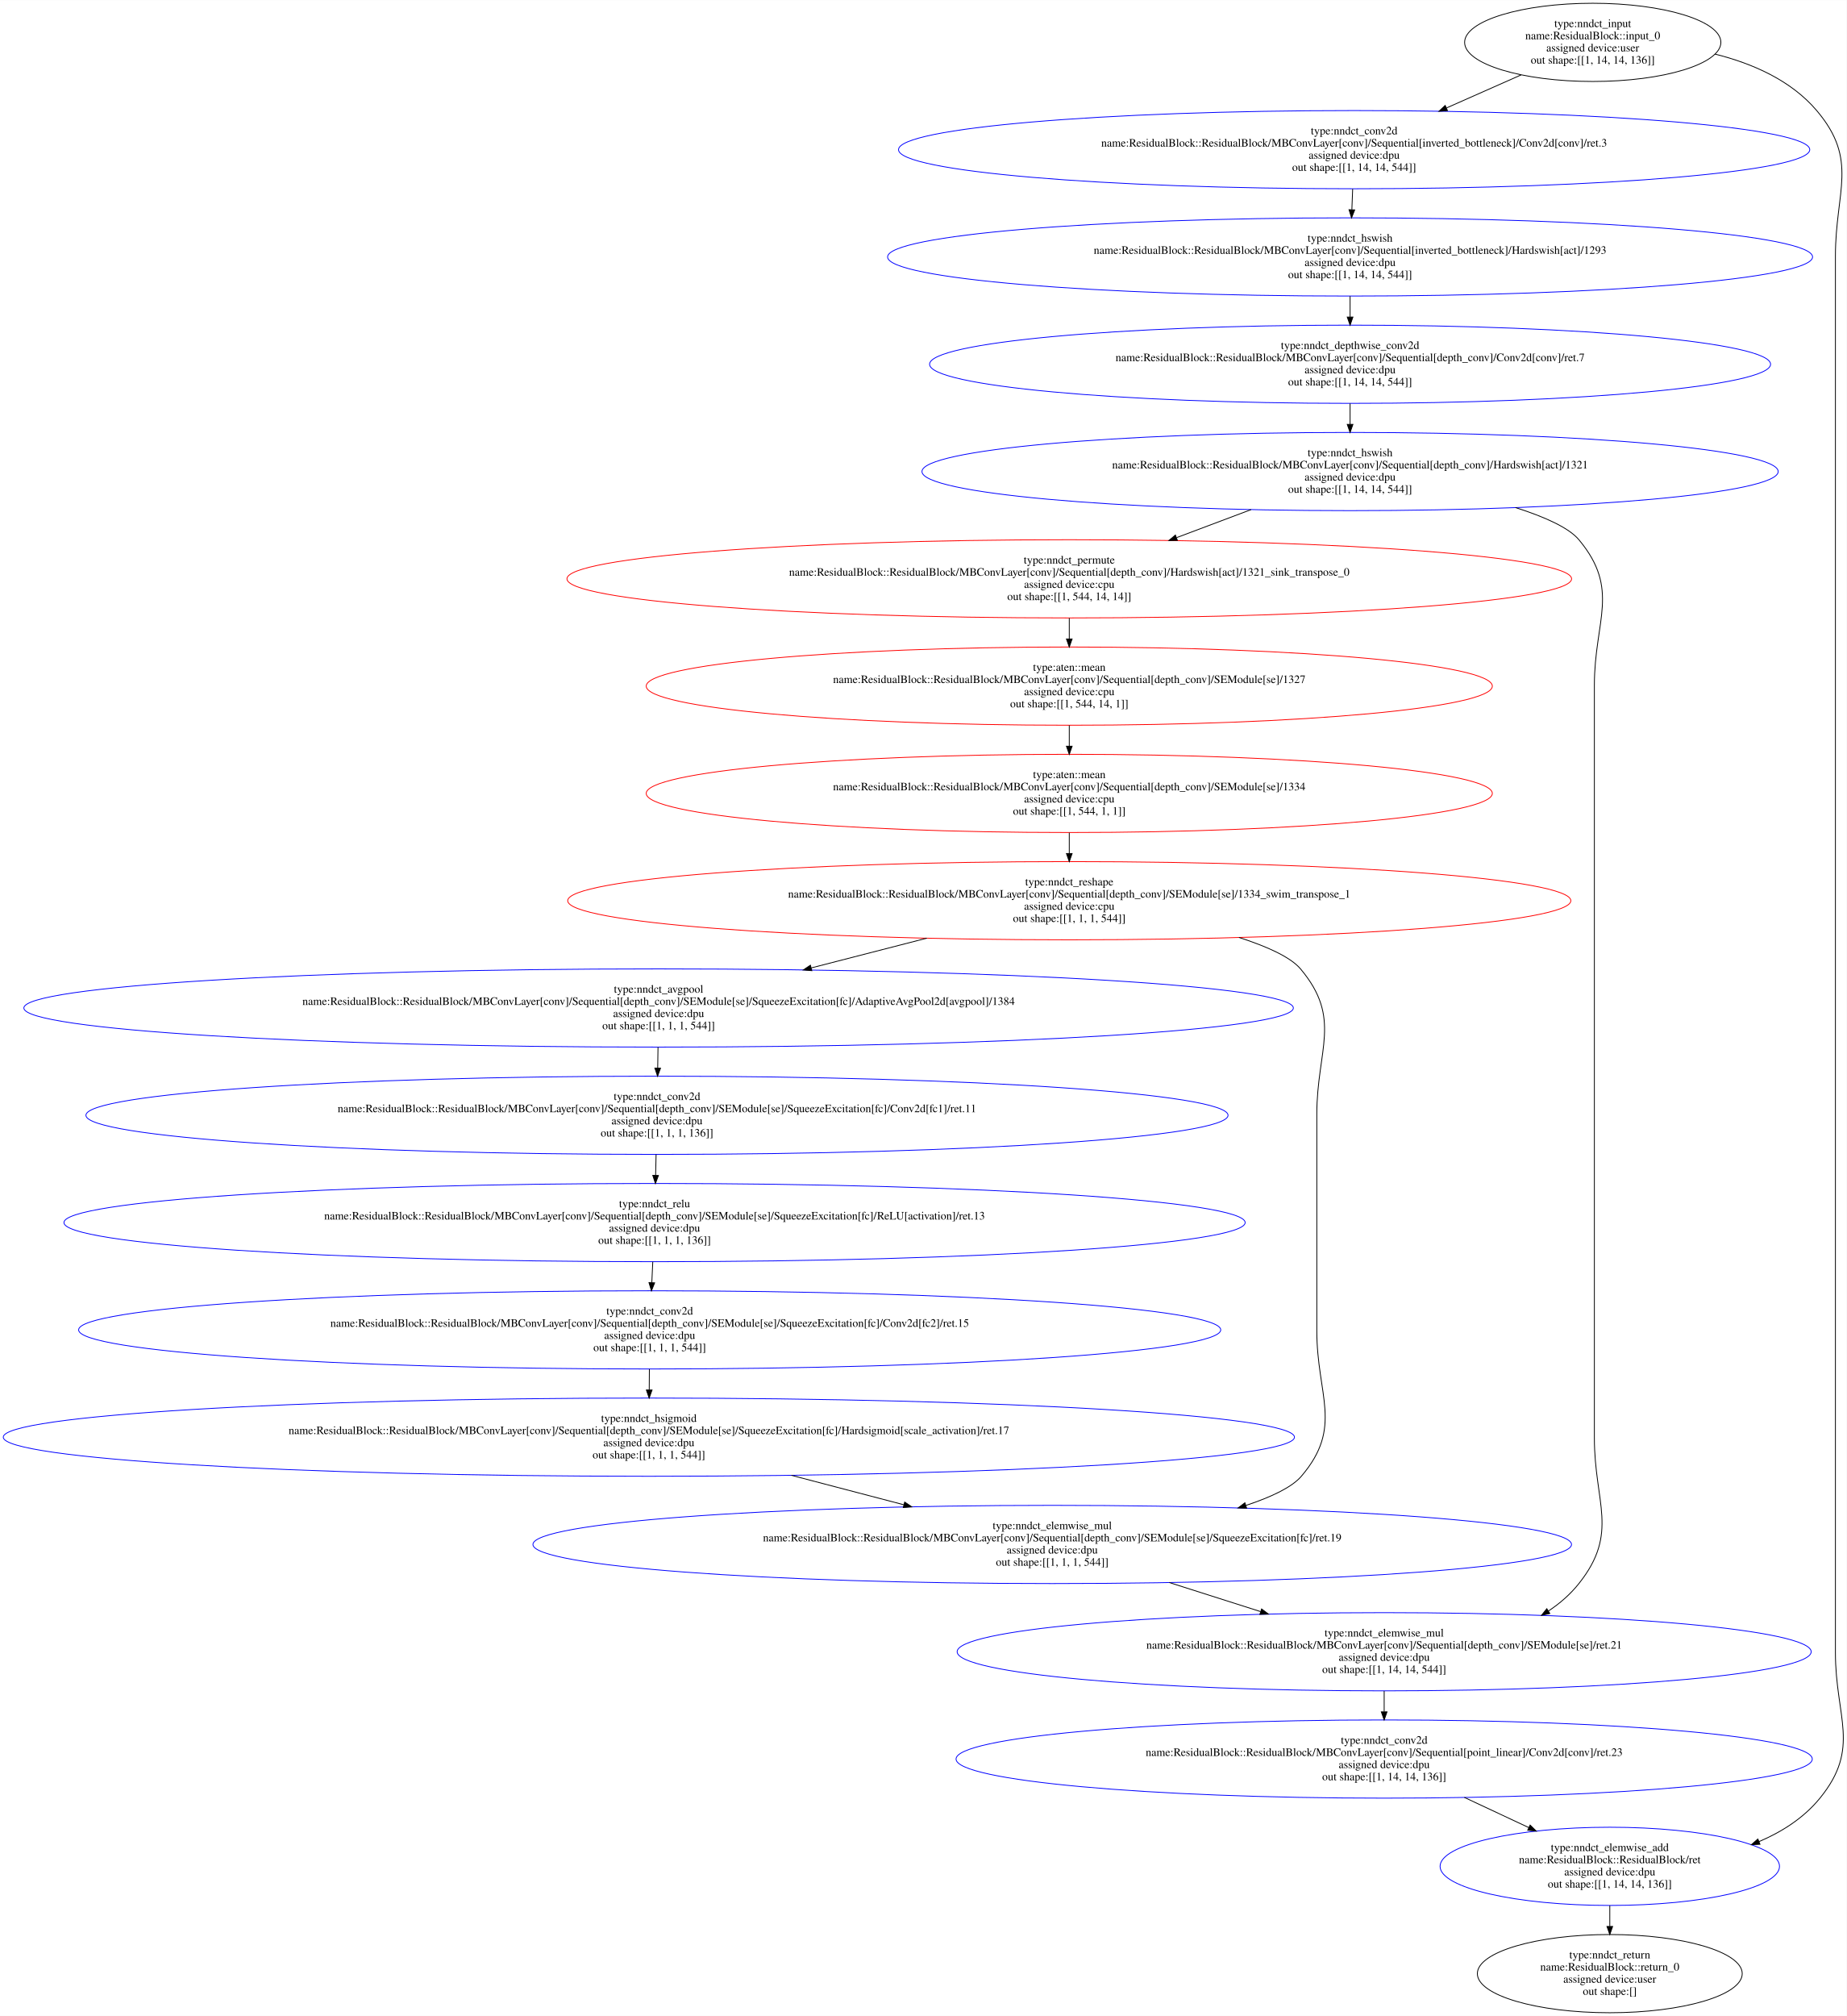
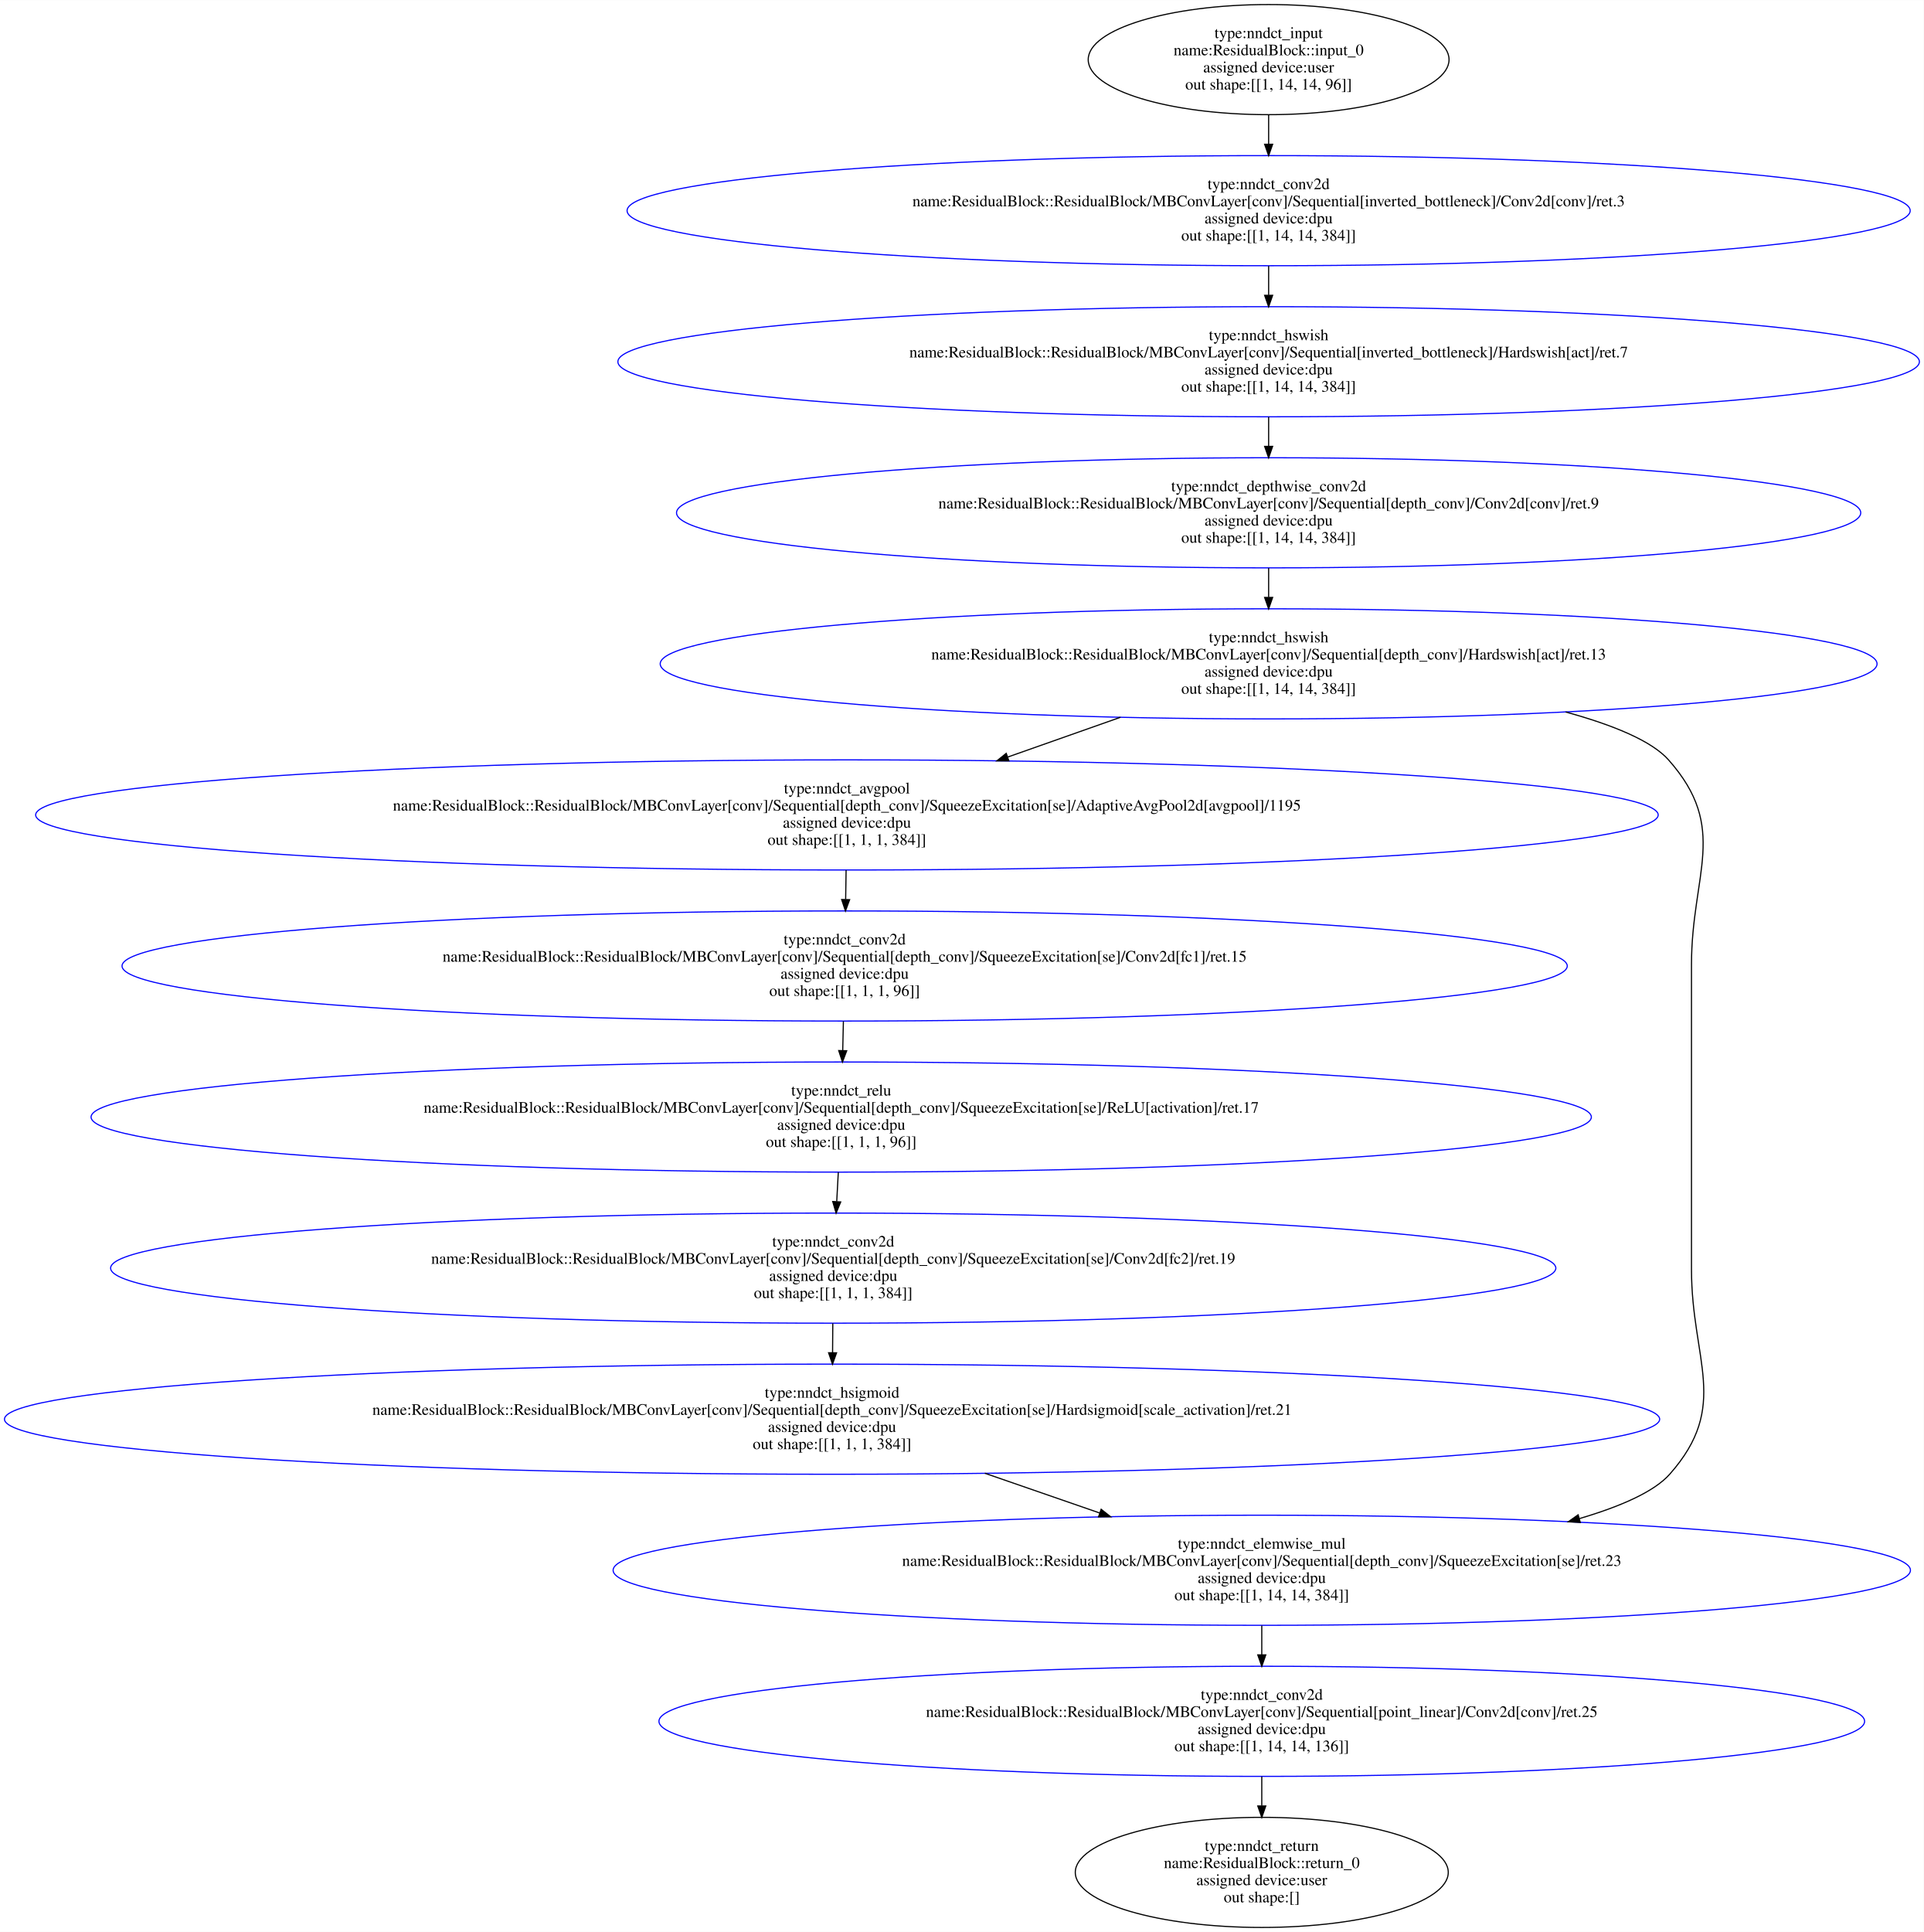
- <svg xmlns="http://www.w3.org/2000/svg" width="2275pt" height="2483pt" viewBox="0.00 0.00 2275.35 2483.16">
-   <g id="graph0" class="graph" transform="scale(1 1) rotate(0) translate(4 2479.16)">
-     <polygon fill="white" stroke="transparent" points="-4,4 -4,-2479.16 2271.35,-2479.16 2271.35,4 -4,4" />
+ <svg xmlns="http://www.w3.org/2000/svg" width="1683pt" height="1690pt" viewBox="0.00 0.00 1683.30 1690.16">
+   <g id="graph0" class="graph" transform="scale(1 1) rotate(0) translate(4 1686.16)">
+     <polygon fill="white" stroke="transparent" points="-4,4 -4,-1686.16 1679.3,-1686.16 1679.3,4 -4,4" />
    <g id="node1" class="node">
-       <ellipse fill="none" stroke="black" cx="1958.5" cy="-2427.08" rx="157.87" ry="48.17" />
-       <text text-anchor="middle" x="1958.5" y="-2445.88" font-family="Times,serif" font-size="14.00">type:nndct_input</text>
-       <text text-anchor="middle" x="1958.5" y="-2430.88" font-family="Times,serif" font-size="14.00">name:ResidualBlock::input_0</text>
-       <text text-anchor="middle" x="1958.5" y="-2415.88" font-family="Times,serif" font-size="14.00">assigned device:user</text>
-       <text text-anchor="middle" x="1958.5" y="-2400.88" font-family="Times,serif" font-size="14.00">out shape:[[1, 14, 14, 136]]</text>
+       <ellipse fill="none" stroke="black" cx="1106.08" cy="-1634.08" rx="157.87" ry="48.17" />
+       <text text-anchor="middle" x="1106.08" y="-1652.88" font-family="Times,serif" font-size="14.00">type:nndct_input</text>
+       <text text-anchor="middle" x="1106.08" y="-1637.88" font-family="Times,serif" font-size="14.00">name:ResidualBlock::input_0</text>
+       <text text-anchor="middle" x="1106.08" y="-1622.88" font-family="Times,serif" font-size="14.00">assigned device:user</text>
+       <text text-anchor="middle" x="1106.08" y="-1607.88" font-family="Times,serif" font-size="14.00">out shape:[[1, 14, 14, 96]]</text>
    </g>
    <g id="node2" class="node">
-       <ellipse fill="none" stroke="blue" cx="1664.5" cy="-2294.91" rx="561.39" ry="48.17" />
-       <text text-anchor="middle" x="1664.5" y="-2313.71" font-family="Times,serif" font-size="14.00">type:nndct_conv2d</text>
-       <text text-anchor="middle" x="1664.5" y="-2298.71" font-family="Times,serif" font-size="14.00">name:ResidualBlock::ResidualBlock/MBConvLayer[conv]/Sequential[inverted_bottleneck]/Conv2d[conv]/ret.3</text>
-       <text text-anchor="middle" x="1664.5" y="-2283.71" font-family="Times,serif" font-size="14.00">assigned device:dpu</text>
-       <text text-anchor="middle" x="1664.5" y="-2268.71" font-family="Times,serif" font-size="14.00">out shape:[[1, 14, 14, 544]]</text>
+       <ellipse fill="none" stroke="blue" cx="1106.08" cy="-1501.92" rx="561.39" ry="48.17" />
+       <text text-anchor="middle" x="1106.08" y="-1520.72" font-family="Times,serif" font-size="14.00">type:nndct_conv2d</text>
+       <text text-anchor="middle" x="1106.08" y="-1505.72" font-family="Times,serif" font-size="14.00">name:ResidualBlock::ResidualBlock/MBConvLayer[conv]/Sequential[inverted_bottleneck]/Conv2d[conv]/ret.3</text>
+       <text text-anchor="middle" x="1106.08" y="-1490.72" font-family="Times,serif" font-size="14.00">assigned device:dpu</text>
+       <text text-anchor="middle" x="1106.08" y="-1475.72" font-family="Times,serif" font-size="14.00">out shape:[[1, 14, 14, 384]]</text>
    </g>
    <g id="edge1" class="edge">
-       <path fill="none" stroke="black" d="M1870.29,-2387.03C1841.39,-2374.23 1808.87,-2359.84 1778.36,-2346.33" />
-       <polygon fill="black" stroke="black" points="1779.52,-2343.01 1768.96,-2342.16 1776.69,-2349.41 1779.52,-2343.01" />
+       <path fill="none" stroke="black" d="M1106.08,-1585.72C1106.08,-1577.45 1106.08,-1568.77 1106.08,-1560.27" />
+       <polygon fill="black" stroke="black" points="1109.58,-1560.02 1106.08,-1550.02 1102.58,-1560.02 1109.58,-1560.02" />
    </g>
-     <g id="node18" class="node">
-       <ellipse fill="none" stroke="blue" cx="1979.5" cy="-180.25" rx="209.11" ry="48.17" />
-       <text text-anchor="middle" x="1979.5" y="-199.05" font-family="Times,serif" font-size="14.00">type:nndct_elemwise_add</text>
-       <text text-anchor="middle" x="1979.5" y="-184.05" font-family="Times,serif" font-size="14.00">name:ResidualBlock::ResidualBlock/ret</text>
-       <text text-anchor="middle" x="1979.5" y="-169.05" font-family="Times,serif" font-size="14.00">assigned device:dpu</text>
-       <text text-anchor="middle" x="1979.5" y="-154.05" font-family="Times,serif" font-size="14.00">out shape:[[1, 14, 14, 136]]</text>
+     <g id="node3" class="node">
+       <ellipse fill="none" stroke="blue" cx="1106.08" cy="-1369.75" rx="569.44" ry="48.17" />
+       <text text-anchor="middle" x="1106.08" y="-1388.55" font-family="Times,serif" font-size="14.00">type:nndct_hswish</text>
+       <text text-anchor="middle" x="1106.08" y="-1373.55" font-family="Times,serif" font-size="14.00">name:ResidualBlock::ResidualBlock/MBConvLayer[conv]/Sequential[inverted_bottleneck]/Hardswish[act]/ret.7</text>
+       <text text-anchor="middle" x="1106.08" y="-1358.55" font-family="Times,serif" font-size="14.00">assigned device:dpu</text>
+       <text text-anchor="middle" x="1106.08" y="-1343.55" font-family="Times,serif" font-size="14.00">out shape:[[1, 14, 14, 384]]</text>
    </g>
    <g id="edge2" class="edge">
-       <path fill="none" stroke="black" d="M2108.97,-2412.69C2155.64,-2401.03 2203.03,-2380.12 2234.5,-2343 2286.42,-2281.72 2257.5,-2244.07 2257.5,-2163.75 2257.5,-2163.75 2257.5,-2163.75 2257.5,-443.58 2257.5,-363.47 2289.06,-326.48 2238.5,-264.33 2218.86,-240.2 2192.19,-222.99 2163.39,-210.73" />
-       <polygon fill="black" stroke="black" points="2164.56,-207.43 2153.97,-206.93 2161.93,-213.92 2164.56,-207.43" />
+       <path fill="none" stroke="black" d="M1106.08,-1453.55C1106.08,-1445.29 1106.08,-1436.6 1106.08,-1428.1" />
+       <polygon fill="black" stroke="black" points="1109.58,-1427.86 1106.08,-1417.86 1102.58,-1427.86 1109.58,-1427.86" />
    </g>
-     <g id="node3" class="node">
-       <ellipse fill="none" stroke="blue" cx="1659.5" cy="-2162.75" rx="569.86" ry="48.17" />
-       <text text-anchor="middle" x="1659.5" y="-2181.55" font-family="Times,serif" font-size="14.00">type:nndct_hswish</text>
-       <text text-anchor="middle" x="1659.5" y="-2166.55" font-family="Times,serif" font-size="14.00">name:ResidualBlock::ResidualBlock/MBConvLayer[conv]/Sequential[inverted_bottleneck]/Hardswish[act]/1293</text>
-       <text text-anchor="middle" x="1659.5" y="-2151.55" font-family="Times,serif" font-size="14.00">assigned device:dpu</text>
-       <text text-anchor="middle" x="1659.5" y="-2136.55" font-family="Times,serif" font-size="14.00">out shape:[[1, 14, 14, 544]]</text>
+     <g id="node4" class="node">
+       <ellipse fill="none" stroke="blue" cx="1106.08" cy="-1237.58" rx="518.12" ry="48.17" />
+       <text text-anchor="middle" x="1106.08" y="-1256.38" font-family="Times,serif" font-size="14.00">type:nndct_depthwise_conv2d</text>
+       <text text-anchor="middle" x="1106.08" y="-1241.38" font-family="Times,serif" font-size="14.00">name:ResidualBlock::ResidualBlock/MBConvLayer[conv]/Sequential[depth_conv]/Conv2d[conv]/ret.9</text>
+       <text text-anchor="middle" x="1106.08" y="-1226.38" font-family="Times,serif" font-size="14.00">assigned device:dpu</text>
+       <text text-anchor="middle" x="1106.08" y="-1211.38" font-family="Times,serif" font-size="14.00">out shape:[[1, 14, 14, 384]]</text>
    </g>
    <g id="edge3" class="edge">
-       <path fill="none" stroke="black" d="M1662.68,-2246.55C1662.36,-2238.28 1662.02,-2229.6 1661.7,-2221.1" />
-       <polygon fill="black" stroke="black" points="1665.19,-2220.71 1661.3,-2210.86 1658.19,-2220.98 1665.19,-2220.71" />
+       <path fill="none" stroke="black" d="M1106.08,-1321.39C1106.08,-1313.12 1106.08,-1304.44 1106.08,-1295.93" />
+       <polygon fill="black" stroke="black" points="1109.58,-1295.69 1106.08,-1285.69 1102.58,-1295.69 1109.58,-1295.69" />
    </g>
-     <g id="node4" class="node">
-       <ellipse fill="none" stroke="blue" cx="1659.5" cy="-2030.58" rx="518.12" ry="48.17" />
-       <text text-anchor="middle" x="1659.5" y="-2049.38" font-family="Times,serif" font-size="14.00">type:nndct_depthwise_conv2d</text>
-       <text text-anchor="middle" x="1659.5" y="-2034.38" font-family="Times,serif" font-size="14.00">name:ResidualBlock::ResidualBlock/MBConvLayer[conv]/Sequential[depth_conv]/Conv2d[conv]/ret.7</text>
-       <text text-anchor="middle" x="1659.5" y="-2019.38" font-family="Times,serif" font-size="14.00">assigned device:dpu</text>
-       <text text-anchor="middle" x="1659.5" y="-2004.38" font-family="Times,serif" font-size="14.00">out shape:[[1, 14, 14, 544]]</text>
+     <g id="node5" class="node">
+       <ellipse fill="none" stroke="blue" cx="1106.08" cy="-1105.42" rx="532.4" ry="48.17" />
+       <text text-anchor="middle" x="1106.08" y="-1124.22" font-family="Times,serif" font-size="14.00">type:nndct_hswish</text>
+       <text text-anchor="middle" x="1106.08" y="-1109.22" font-family="Times,serif" font-size="14.00">name:ResidualBlock::ResidualBlock/MBConvLayer[conv]/Sequential[depth_conv]/Hardswish[act]/ret.13</text>
+       <text text-anchor="middle" x="1106.08" y="-1094.22" font-family="Times,serif" font-size="14.00">assigned device:dpu</text>
+       <text text-anchor="middle" x="1106.08" y="-1079.22" font-family="Times,serif" font-size="14.00">out shape:[[1, 14, 14, 384]]</text>
    </g>
    <g id="edge4" class="edge">
-       <path fill="none" stroke="black" d="M1659.5,-2114.39C1659.5,-2106.12 1659.5,-2097.44 1659.5,-2088.93" />
-       <polygon fill="black" stroke="black" points="1663,-2088.69 1659.5,-2078.69 1656,-2088.69 1663,-2088.69" />
+       <path fill="none" stroke="black" d="M1106.08,-1189.22C1106.08,-1180.95 1106.08,-1172.27 1106.08,-1163.77" />
+       <polygon fill="black" stroke="black" points="1109.58,-1163.52 1106.08,-1153.52 1102.58,-1163.52 1109.58,-1163.52" />
    </g>
-     <g id="node5" class="node">
-       <ellipse fill="none" stroke="blue" cx="1659.5" cy="-1898.41" rx="527.5" ry="48.17" />
-       <text text-anchor="middle" x="1659.5" y="-1917.21" font-family="Times,serif" font-size="14.00">type:nndct_hswish</text>
-       <text text-anchor="middle" x="1659.5" y="-1902.21" font-family="Times,serif" font-size="14.00">name:ResidualBlock::ResidualBlock/MBConvLayer[conv]/Sequential[depth_conv]/Hardswish[act]/1321</text>
-       <text text-anchor="middle" x="1659.5" y="-1887.21" font-family="Times,serif" font-size="14.00">assigned device:dpu</text>
-       <text text-anchor="middle" x="1659.5" y="-1872.21" font-family="Times,serif" font-size="14.00">out shape:[[1, 14, 14, 544]]</text>
+     <g id="node6" class="node">
+       <ellipse fill="none" stroke="blue" cx="737.08" cy="-973.25" rx="709.87" ry="48.17" />
+       <text text-anchor="middle" x="737.08" y="-992.05" font-family="Times,serif" font-size="14.00">type:nndct_avgpool</text>
+       <text text-anchor="middle" x="737.08" y="-977.05" font-family="Times,serif" font-size="14.00">name:ResidualBlock::ResidualBlock/MBConvLayer[conv]/Sequential[depth_conv]/SqueezeExcitation[se]/AdaptiveAvgPool2d[avgpool]/1195</text>
+       <text text-anchor="middle" x="737.08" y="-962.05" font-family="Times,serif" font-size="14.00">assigned device:dpu</text>
+       <text text-anchor="middle" x="737.08" y="-947.05" font-family="Times,serif" font-size="14.00">out shape:[[1, 1, 1, 384]]</text>
    </g>
    <g id="edge5" class="edge">
-       <path fill="none" stroke="black" d="M1659.5,-1982.22C1659.5,-1973.95 1659.5,-1965.27 1659.5,-1956.77" />
-       <polygon fill="black" stroke="black" points="1663,-1956.52 1659.5,-1946.52 1656,-1956.52 1663,-1956.52" />
+       <path fill="none" stroke="black" d="M976.5,-1058.71C944.56,-1047.44 910.2,-1035.32 877.76,-1023.88" />
+       <polygon fill="black" stroke="black" points="878.81,-1020.53 868.21,-1020.51 876.48,-1027.13 878.81,-1020.53" />
    </g>
-     <g id="node6" class="node">
-       <ellipse fill="none" stroke="red" cx="1313.5" cy="-1766.25" rx="618.94" ry="48.17" />
-       <text text-anchor="middle" x="1313.5" y="-1785.05" font-family="Times,serif" font-size="14.00">type:nndct_permute</text>
-       <text text-anchor="middle" x="1313.5" y="-1770.05" font-family="Times,serif" font-size="14.00">name:ResidualBlock::ResidualBlock/MBConvLayer[conv]/Sequential[depth_conv]/Hardswish[act]/1321_sink_transpose_0</text>
-       <text text-anchor="middle" x="1313.5" y="-1755.05" font-family="Times,serif" font-size="14.00">assigned device:cpu</text>
-       <text text-anchor="middle" x="1313.5" y="-1740.05" font-family="Times,serif" font-size="14.00">out shape:[[1, 544, 14, 14]]</text>
+     <g id="node11" class="node">
+       <ellipse fill="none" stroke="blue" cx="1100.08" cy="-312.42" rx="567.61" ry="48.17" />
+       <text text-anchor="middle" x="1100.08" y="-331.22" font-family="Times,serif" font-size="14.00">type:nndct_elemwise_mul</text>
+       <text text-anchor="middle" x="1100.08" y="-316.22" font-family="Times,serif" font-size="14.00">name:ResidualBlock::ResidualBlock/MBConvLayer[conv]/Sequential[depth_conv]/SqueezeExcitation[se]/ret.23</text>
+       <text text-anchor="middle" x="1100.08" y="-301.22" font-family="Times,serif" font-size="14.00">assigned device:dpu</text>
+       <text text-anchor="middle" x="1100.08" y="-286.22" font-family="Times,serif" font-size="14.00">out shape:[[1, 14, 14, 384]]</text>
+     </g>
+     <g id="edge6" class="edge">
+       <path fill="none" stroke="black" d="M1365.93,-1063.33C1407.21,-1052.01 1441.23,-1038.11 1456.08,-1021.33 1509.2,-961.3 1476.08,-922.24 1476.08,-842.08 1476.08,-842.08 1476.08,-842.08 1476.08,-575.75 1476.08,-495.64 1510.14,-456.52 1457.08,-396.5 1443.54,-381.18 1414.3,-368.32 1378.1,-357.64" />
+       <polygon fill="black" stroke="black" points="1378.81,-354.21 1368.24,-354.83 1376.9,-360.94 1378.81,-354.21" />
+     </g>
+     <g id="node7" class="node">
+       <ellipse fill="none" stroke="blue" cx="735.08" cy="-841.08" rx="632.31" ry="48.17" />
+       <text text-anchor="middle" x="735.08" y="-859.88" font-family="Times,serif" font-size="14.00">type:nndct_conv2d</text>
+       <text text-anchor="middle" x="735.08" y="-844.88" font-family="Times,serif" font-size="14.00">name:ResidualBlock::ResidualBlock/MBConvLayer[conv]/Sequential[depth_conv]/SqueezeExcitation[se]/Conv2d[fc1]/ret.15</text>
+       <text text-anchor="middle" x="735.08" y="-829.88" font-family="Times,serif" font-size="14.00">assigned device:dpu</text>
+       <text text-anchor="middle" x="735.08" y="-814.88" font-family="Times,serif" font-size="14.00">out shape:[[1, 1, 1, 96]]</text>
    </g>
    <g id="edge7" class="edge">
-       <path fill="none" stroke="black" d="M1537.51,-1851.52C1507.84,-1840.36 1475.97,-1828.37 1445.85,-1817.04" />
-       <polygon fill="black" stroke="black" points="1446.72,-1813.63 1436.13,-1813.38 1444.26,-1820.18 1446.72,-1813.63" />
+       <path fill="none" stroke="black" d="M736.35,-924.89C736.22,-916.62 736.09,-907.94 735.96,-899.43" />
+       <polygon fill="black" stroke="black" points="739.45,-899.14 735.8,-889.19 732.46,-899.24 739.45,-899.14" />
    </g>
-     <g id="node16" class="node">
-       <ellipse fill="none" stroke="blue" cx="1701.5" cy="-444.58" rx="526.17" ry="48.17" />
-       <text text-anchor="middle" x="1701.5" y="-463.38" font-family="Times,serif" font-size="14.00">type:nndct_elemwise_mul</text>
-       <text text-anchor="middle" x="1701.5" y="-448.38" font-family="Times,serif" font-size="14.00">name:ResidualBlock::ResidualBlock/MBConvLayer[conv]/Sequential[depth_conv]/SEModule[se]/ret.21</text>
-       <text text-anchor="middle" x="1701.5" y="-433.38" font-family="Times,serif" font-size="14.00">assigned device:dpu</text>
-       <text text-anchor="middle" x="1701.5" y="-418.38" font-family="Times,serif" font-size="14.00">out shape:[[1, 14, 14, 544]]</text>
-     </g>
-     <g id="edge6" class="edge">
-       <path fill="none" stroke="black" d="M1863.27,-1854.05C1899.18,-1842.6 1929.08,-1829.23 1941.5,-1814.33 1992.79,-1752.8 1960.5,-1715.19 1960.5,-1635.08 1960.5,-1635.08 1960.5,-1635.08 1960.5,-707.92 1960.5,-627.8 1991.34,-591.38 1941.5,-528.67 1930.89,-515.32 1918.01,-504.11 1903.79,-494.7" />
-       <polygon fill="black" stroke="black" points="1905.6,-491.7 1895.27,-489.36 1901.89,-497.63 1905.6,-491.7" />
-     </g>
-     <g id="node7" class="node">
-       <ellipse fill="none" stroke="red" cx="1313.5" cy="-1634.08" rx="521.28" ry="48.17" />
-       <text text-anchor="middle" x="1313.5" y="-1652.88" font-family="Times,serif" font-size="14.00">type:aten::mean</text>
-       <text text-anchor="middle" x="1313.5" y="-1637.88" font-family="Times,serif" font-size="14.00">name:ResidualBlock::ResidualBlock/MBConvLayer[conv]/Sequential[depth_conv]/SEModule[se]/1327</text>
-       <text text-anchor="middle" x="1313.5" y="-1622.88" font-family="Times,serif" font-size="14.00">assigned device:cpu</text>
-       <text text-anchor="middle" x="1313.5" y="-1607.88" font-family="Times,serif" font-size="14.00">out shape:[[1, 544, 14, 1]]</text>
+     <g id="node8" class="node">
+       <ellipse fill="none" stroke="blue" cx="732.08" cy="-708.92" rx="656.39" ry="48.17" />
+       <text text-anchor="middle" x="732.08" y="-727.72" font-family="Times,serif" font-size="14.00">type:nndct_relu</text>
+       <text text-anchor="middle" x="732.08" y="-712.72" font-family="Times,serif" font-size="14.00">name:ResidualBlock::ResidualBlock/MBConvLayer[conv]/Sequential[depth_conv]/SqueezeExcitation[se]/ReLU[activation]/ret.17</text>
+       <text text-anchor="middle" x="732.08" y="-697.72" font-family="Times,serif" font-size="14.00">assigned device:dpu</text>
+       <text text-anchor="middle" x="732.08" y="-682.72" font-family="Times,serif" font-size="14.00">out shape:[[1, 1, 1, 96]]</text>
    </g>
    <g id="edge8" class="edge">
-       <path fill="none" stroke="black" d="M1313.5,-1717.89C1313.5,-1709.62 1313.5,-1700.94 1313.5,-1692.43" />
-       <polygon fill="black" stroke="black" points="1317,-1692.19 1313.5,-1682.19 1310,-1692.19 1317,-1692.19" />
+       <path fill="none" stroke="black" d="M733.99,-792.72C733.8,-784.45 733.6,-775.77 733.4,-767.27" />
+       <polygon fill="black" stroke="black" points="736.89,-766.94 733.16,-757.02 729.89,-767.1 736.89,-766.94" />
    </g>
-     <g id="node8" class="node">
-       <ellipse fill="none" stroke="red" cx="1313.5" cy="-1501.92" rx="521.28" ry="48.17" />
-       <text text-anchor="middle" x="1313.5" y="-1520.72" font-family="Times,serif" font-size="14.00">type:aten::mean</text>
-       <text text-anchor="middle" x="1313.5" y="-1505.72" font-family="Times,serif" font-size="14.00">name:ResidualBlock::ResidualBlock/MBConvLayer[conv]/Sequential[depth_conv]/SEModule[se]/1334</text>
-       <text text-anchor="middle" x="1313.5" y="-1490.72" font-family="Times,serif" font-size="14.00">assigned device:cpu</text>
-       <text text-anchor="middle" x="1313.5" y="-1475.72" font-family="Times,serif" font-size="14.00">out shape:[[1, 544, 1, 1]]</text>
+     <g id="node9" class="node">
+       <ellipse fill="none" stroke="blue" cx="725.08" cy="-576.75" rx="632.31" ry="48.17" />
+       <text text-anchor="middle" x="725.08" y="-595.55" font-family="Times,serif" font-size="14.00">type:nndct_conv2d</text>
+       <text text-anchor="middle" x="725.08" y="-580.55" font-family="Times,serif" font-size="14.00">name:ResidualBlock::ResidualBlock/MBConvLayer[conv]/Sequential[depth_conv]/SqueezeExcitation[se]/Conv2d[fc2]/ret.19</text>
+       <text text-anchor="middle" x="725.08" y="-565.55" font-family="Times,serif" font-size="14.00">assigned device:dpu</text>
+       <text text-anchor="middle" x="725.08" y="-550.55" font-family="Times,serif" font-size="14.00">out shape:[[1, 1, 1, 384]]</text>
    </g>
    <g id="edge9" class="edge">
-       <path fill="none" stroke="black" d="M1313.5,-1585.72C1313.5,-1577.45 1313.5,-1568.77 1313.5,-1560.27" />
-       <polygon fill="black" stroke="black" points="1317,-1560.02 1313.5,-1550.02 1310,-1560.02 1317,-1560.02" />
+       <path fill="none" stroke="black" d="M729.53,-660.55C729.09,-652.29 728.62,-643.6 728.16,-635.1" />
+       <polygon fill="black" stroke="black" points="731.64,-634.66 727.61,-624.86 724.65,-635.03 731.64,-634.66" />
    </g>
-     <g id="node9" class="node">
-       <ellipse fill="none" stroke="red" cx="1313.5" cy="-1369.75" rx="618.02" ry="48.17" />
-       <text text-anchor="middle" x="1313.5" y="-1388.55" font-family="Times,serif" font-size="14.00">type:nndct_reshape</text>
-       <text text-anchor="middle" x="1313.5" y="-1373.55" font-family="Times,serif" font-size="14.00">name:ResidualBlock::ResidualBlock/MBConvLayer[conv]/Sequential[depth_conv]/SEModule[se]/1334_swim_transpose_1</text>
-       <text text-anchor="middle" x="1313.5" y="-1358.55" font-family="Times,serif" font-size="14.00">assigned device:cpu</text>
-       <text text-anchor="middle" x="1313.5" y="-1343.55" font-family="Times,serif" font-size="14.00">out shape:[[1, 1, 1, 544]]</text>
+     <g id="node10" class="node">
+       <ellipse fill="none" stroke="blue" cx="724.08" cy="-444.58" rx="724.15" ry="48.17" />
+       <text text-anchor="middle" x="724.08" y="-463.38" font-family="Times,serif" font-size="14.00">type:nndct_hsigmoid</text>
+       <text text-anchor="middle" x="724.08" y="-448.38" font-family="Times,serif" font-size="14.00">name:ResidualBlock::ResidualBlock/MBConvLayer[conv]/Sequential[depth_conv]/SqueezeExcitation[se]/Hardsigmoid[scale_activation]/ret.21</text>
+       <text text-anchor="middle" x="724.08" y="-433.38" font-family="Times,serif" font-size="14.00">assigned device:dpu</text>
+       <text text-anchor="middle" x="724.08" y="-418.38" font-family="Times,serif" font-size="14.00">out shape:[[1, 1, 1, 384]]</text>
    </g>
    <g id="edge10" class="edge">
-       <path fill="none" stroke="black" d="M1313.5,-1453.55C1313.5,-1445.29 1313.5,-1436.6 1313.5,-1428.1" />
-       <polygon fill="black" stroke="black" points="1317,-1427.86 1313.5,-1417.86 1310,-1427.86 1317,-1427.86" />
+       <path fill="none" stroke="black" d="M724.71,-528.39C724.65,-520.12 724.58,-511.44 724.52,-502.93" />
+       <polygon fill="black" stroke="black" points="728.02,-502.66 724.44,-492.69 721.02,-502.72 728.02,-502.66" />
    </g>
-     <g id="node10" class="node">
-       <ellipse fill="none" stroke="blue" cx="807.5" cy="-1237.58" rx="782.12" ry="48.17" />
-       <text text-anchor="middle" x="807.5" y="-1256.38" font-family="Times,serif" font-size="14.00">type:nndct_avgpool</text>
-       <text text-anchor="middle" x="807.5" y="-1241.38" font-family="Times,serif" font-size="14.00">name:ResidualBlock::ResidualBlock/MBConvLayer[conv]/Sequential[depth_conv]/SEModule[se]/SqueezeExcitation[fc]/AdaptiveAvgPool2d[avgpool]/1384</text>
-       <text text-anchor="middle" x="807.5" y="-1226.38" font-family="Times,serif" font-size="14.00">assigned device:dpu</text>
-       <text text-anchor="middle" x="807.5" y="-1211.38" font-family="Times,serif" font-size="14.00">out shape:[[1, 1, 1, 544]]</text>
+     <g id="edge11" class="edge">
+       <path fill="none" stroke="black" d="M857.7,-397.32C890.26,-386.05 925.21,-373.95 958.14,-362.55" />
+       <polygon fill="black" stroke="black" points="959.53,-365.78 967.83,-359.2 957.24,-359.16 959.53,-365.78" />
+     </g>
+     <g id="node12" class="node">
+       <ellipse fill="none" stroke="blue" cx="1100.08" cy="-180.25" rx="527.5" ry="48.17" />
+       <text text-anchor="middle" x="1100.08" y="-199.05" font-family="Times,serif" font-size="14.00">type:nndct_conv2d</text>
+       <text text-anchor="middle" x="1100.08" y="-184.05" font-family="Times,serif" font-size="14.00">name:ResidualBlock::ResidualBlock/MBConvLayer[conv]/Sequential[point_linear]/Conv2d[conv]/ret.25</text>
+       <text text-anchor="middle" x="1100.08" y="-169.05" font-family="Times,serif" font-size="14.00">assigned device:dpu</text>
+       <text text-anchor="middle" x="1100.08" y="-154.05" font-family="Times,serif" font-size="14.00">out shape:[[1, 14, 14, 136]]</text>
    </g>
    <g id="edge12" class="edge">
-       <path fill="none" stroke="black" d="M1137.94,-1323.59C1091.97,-1311.76 1042.23,-1298.97 995.63,-1286.98" />
-       <polygon fill="black" stroke="black" points="996.3,-1283.54 985.74,-1284.43 994.55,-1290.32 996.3,-1283.54" />
+       <path fill="none" stroke="black" d="M1100.08,-264.05C1100.08,-255.79 1100.08,-247.1 1100.08,-238.6" />
+       <polygon fill="black" stroke="black" points="1103.58,-238.36 1100.08,-228.36 1096.58,-238.36 1103.58,-238.36" />
    </g>
-     <g id="node15" class="node">
-       <ellipse fill="none" stroke="blue" cx="1292.5" cy="-576.75" rx="639.86" ry="48.17" />
-       <text text-anchor="middle" x="1292.5" y="-595.55" font-family="Times,serif" font-size="14.00">type:nndct_elemwise_mul</text>
-       <text text-anchor="middle" x="1292.5" y="-580.55" font-family="Times,serif" font-size="14.00">name:ResidualBlock::ResidualBlock/MBConvLayer[conv]/Sequential[depth_conv]/SEModule[se]/SqueezeExcitation[fc]/ret.19</text>
-       <text text-anchor="middle" x="1292.5" y="-565.55" font-family="Times,serif" font-size="14.00">assigned device:dpu</text>
-       <text text-anchor="middle" x="1292.5" y="-550.55" font-family="Times,serif" font-size="14.00">out shape:[[1, 1, 1, 544]]</text>
-     </g>
-     <g id="edge11" class="edge">
-       <path fill="none" stroke="black" d="M1522.57,-1324.5C1557.43,-1313.27 1586.26,-1300.21 1598.5,-1285.67 1650.08,-1224.31 1618.5,-1186.58 1618.5,-1106.42 1618.5,-1106.42 1618.5,-1106.42 1618.5,-840.08 1618.5,-759.97 1651.48,-721.79 1599.5,-660.83 1587.93,-647.27 1562.67,-635.26 1531.35,-624.89" />
-       <polygon fill="black" stroke="black" points="1532.04,-621.43 1521.45,-621.72 1529.91,-628.1 1532.04,-621.43" />
-     </g>
-     <g id="node11" class="node">
-       <ellipse fill="none" stroke="blue" cx="805.5" cy="-1105.42" rx="703.64" ry="48.17" />
-       <text text-anchor="middle" x="805.5" y="-1124.22" font-family="Times,serif" font-size="14.00">type:nndct_conv2d</text>
-       <text text-anchor="middle" x="805.5" y="-1109.22" font-family="Times,serif" font-size="14.00">name:ResidualBlock::ResidualBlock/MBConvLayer[conv]/Sequential[depth_conv]/SEModule[se]/SqueezeExcitation[fc]/Conv2d[fc1]/ret.11</text>
-       <text text-anchor="middle" x="805.5" y="-1094.22" font-family="Times,serif" font-size="14.00">assigned device:dpu</text>
-       <text text-anchor="middle" x="805.5" y="-1079.22" font-family="Times,serif" font-size="14.00">out shape:[[1, 1, 1, 136]]</text>
+     <g id="node13" class="node">
+       <ellipse fill="none" stroke="black" cx="1100.08" cy="-48.08" rx="163.18" ry="48.17" />
+       <text text-anchor="middle" x="1100.08" y="-66.88" font-family="Times,serif" font-size="14.00">type:nndct_return</text>
+       <text text-anchor="middle" x="1100.08" y="-51.88" font-family="Times,serif" font-size="14.00">name:ResidualBlock::return_0</text>
+       <text text-anchor="middle" x="1100.08" y="-36.88" font-family="Times,serif" font-size="14.00">assigned device:user</text>
+       <text text-anchor="middle" x="1100.08" y="-21.88" font-family="Times,serif" font-size="14.00">out shape:[]</text>
    </g>
    <g id="edge13" class="edge">
-       <path fill="none" stroke="black" d="M806.77,-1189.22C806.64,-1180.95 806.51,-1172.27 806.38,-1163.77" />
-       <polygon fill="black" stroke="black" points="809.87,-1163.47 806.22,-1153.52 802.87,-1163.58 809.87,-1163.47" />
-     </g>
-     <g id="node12" class="node">
-       <ellipse fill="none" stroke="blue" cx="802.5" cy="-973.25" rx="727.73" ry="48.17" />
-       <text text-anchor="middle" x="802.5" y="-992.05" font-family="Times,serif" font-size="14.00">type:nndct_relu</text>
-       <text text-anchor="middle" x="802.5" y="-977.05" font-family="Times,serif" font-size="14.00">name:ResidualBlock::ResidualBlock/MBConvLayer[conv]/Sequential[depth_conv]/SEModule[se]/SqueezeExcitation[fc]/ReLU[activation]/ret.13</text>
-       <text text-anchor="middle" x="802.5" y="-962.05" font-family="Times,serif" font-size="14.00">assigned device:dpu</text>
-       <text text-anchor="middle" x="802.5" y="-947.05" font-family="Times,serif" font-size="14.00">out shape:[[1, 1, 1, 136]]</text>
-     </g>
-     <g id="edge14" class="edge">
-       <path fill="none" stroke="black" d="M804.4,-1057.05C804.21,-1048.79 804.01,-1040.1 803.82,-1031.6" />
-       <polygon fill="black" stroke="black" points="807.31,-1031.27 803.58,-1021.36 800.31,-1031.44 807.31,-1031.27" />
-     </g>
-     <g id="node13" class="node">
-       <ellipse fill="none" stroke="blue" cx="796.5" cy="-841.08" rx="703.64" ry="48.17" />
-       <text text-anchor="middle" x="796.5" y="-859.88" font-family="Times,serif" font-size="14.00">type:nndct_conv2d</text>
-       <text text-anchor="middle" x="796.5" y="-844.88" font-family="Times,serif" font-size="14.00">name:ResidualBlock::ResidualBlock/MBConvLayer[conv]/Sequential[depth_conv]/SEModule[se]/SqueezeExcitation[fc]/Conv2d[fc2]/ret.15</text>
-       <text text-anchor="middle" x="796.5" y="-829.88" font-family="Times,serif" font-size="14.00">assigned device:dpu</text>
-       <text text-anchor="middle" x="796.5" y="-814.88" font-family="Times,serif" font-size="14.00">out shape:[[1, 1, 1, 544]]</text>
-     </g>
-     <g id="edge15" class="edge">
-       <path fill="none" stroke="black" d="M800.31,-924.89C799.93,-916.62 799.53,-907.94 799.14,-899.43" />
-       <polygon fill="black" stroke="black" points="802.62,-899.02 798.67,-889.19 795.63,-899.34 802.62,-899.02" />
-     </g>
-     <g id="node14" class="node">
-       <ellipse fill="none" stroke="blue" cx="795.5" cy="-708.92" rx="795.49" ry="48.17" />
-       <text text-anchor="middle" x="795.5" y="-727.72" font-family="Times,serif" font-size="14.00">type:nndct_hsigmoid</text>
-       <text text-anchor="middle" x="795.5" y="-712.72" font-family="Times,serif" font-size="14.00">name:ResidualBlock::ResidualBlock/MBConvLayer[conv]/Sequential[depth_conv]/SEModule[se]/SqueezeExcitation[fc]/Hardsigmoid[scale_activation]/ret.17</text>
-       <text text-anchor="middle" x="795.5" y="-697.72" font-family="Times,serif" font-size="14.00">assigned device:dpu</text>
-       <text text-anchor="middle" x="795.5" y="-682.72" font-family="Times,serif" font-size="14.00">out shape:[[1, 1, 1, 544]]</text>
-     </g>
-     <g id="edge16" class="edge">
-       <path fill="none" stroke="black" d="M796.13,-792.72C796.07,-784.45 796,-775.77 795.94,-767.27" />
-       <polygon fill="black" stroke="black" points="799.43,-767 795.86,-757.02 792.43,-767.05 799.43,-767" />
-     </g>
-     <g id="edge17" class="edge">
-       <path fill="none" stroke="black" d="M971.07,-661.93C1015.96,-650.17 1064.34,-637.5 1109.6,-625.65" />
-       <polygon fill="black" stroke="black" points="1110.72,-628.98 1119.5,-623.06 1108.94,-622.2 1110.72,-628.98" />
-     </g>
-     <g id="edge18" class="edge">
-       <path fill="none" stroke="black" d="M1436.69,-529.86C1473.11,-518.27 1512.33,-505.78 1549.14,-494.07" />
-       <polygon fill="black" stroke="black" points="1550.48,-497.32 1558.94,-490.95 1548.35,-490.65 1550.48,-497.32" />
-     </g>
-     <g id="node17" class="node">
-       <ellipse fill="none" stroke="blue" cx="1701.5" cy="-312.42" rx="527.5" ry="48.17" />
-       <text text-anchor="middle" x="1701.5" y="-331.22" font-family="Times,serif" font-size="14.00">type:nndct_conv2d</text>
-       <text text-anchor="middle" x="1701.5" y="-316.22" font-family="Times,serif" font-size="14.00">name:ResidualBlock::ResidualBlock/MBConvLayer[conv]/Sequential[point_linear]/Conv2d[conv]/ret.23</text>
-       <text text-anchor="middle" x="1701.5" y="-301.22" font-family="Times,serif" font-size="14.00">assigned device:dpu</text>
-       <text text-anchor="middle" x="1701.5" y="-286.22" font-family="Times,serif" font-size="14.00">out shape:[[1, 14, 14, 136]]</text>
-     </g>
-     <g id="edge19" class="edge">
-       <path fill="none" stroke="black" d="M1701.5,-396.22C1701.5,-387.95 1701.5,-379.27 1701.5,-370.77" />
-       <polygon fill="black" stroke="black" points="1705,-370.52 1701.5,-360.52 1698,-370.52 1705,-370.52" />
-     </g>
-     <g id="edge20" class="edge">
-       <path fill="none" stroke="black" d="M1800.29,-265.16C1826.12,-253.07 1853.97,-240.02 1879.84,-227.91" />
-       <polygon fill="black" stroke="black" points="1881.33,-231.08 1888.9,-223.67 1878.36,-224.74 1881.33,-231.08" />
-     </g>
-     <g id="node19" class="node">
-       <ellipse fill="none" stroke="black" cx="1979.5" cy="-48.08" rx="163.18" ry="48.17" />
-       <text text-anchor="middle" x="1979.5" y="-66.88" font-family="Times,serif" font-size="14.00">type:nndct_return</text>
-       <text text-anchor="middle" x="1979.5" y="-51.88" font-family="Times,serif" font-size="14.00">name:ResidualBlock::return_0</text>
-       <text text-anchor="middle" x="1979.5" y="-36.88" font-family="Times,serif" font-size="14.00">assigned device:user</text>
-       <text text-anchor="middle" x="1979.5" y="-21.88" font-family="Times,serif" font-size="14.00">out shape:[]</text>
-     </g>
-     <g id="edge21" class="edge">
-       <path fill="none" stroke="black" d="M1979.5,-131.89C1979.5,-123.62 1979.5,-114.94 1979.5,-106.43" />
-       <polygon fill="black" stroke="black" points="1983,-106.19 1979.5,-96.19 1976,-106.19 1983,-106.19" />
+       <path fill="none" stroke="black" d="M1100.08,-131.89C1100.08,-123.62 1100.08,-114.94 1100.08,-106.43" />
+       <polygon fill="black" stroke="black" points="1103.58,-106.19 1100.08,-96.19 1096.58,-106.19 1103.58,-106.19" />
    </g>
  </g>
</svg>
